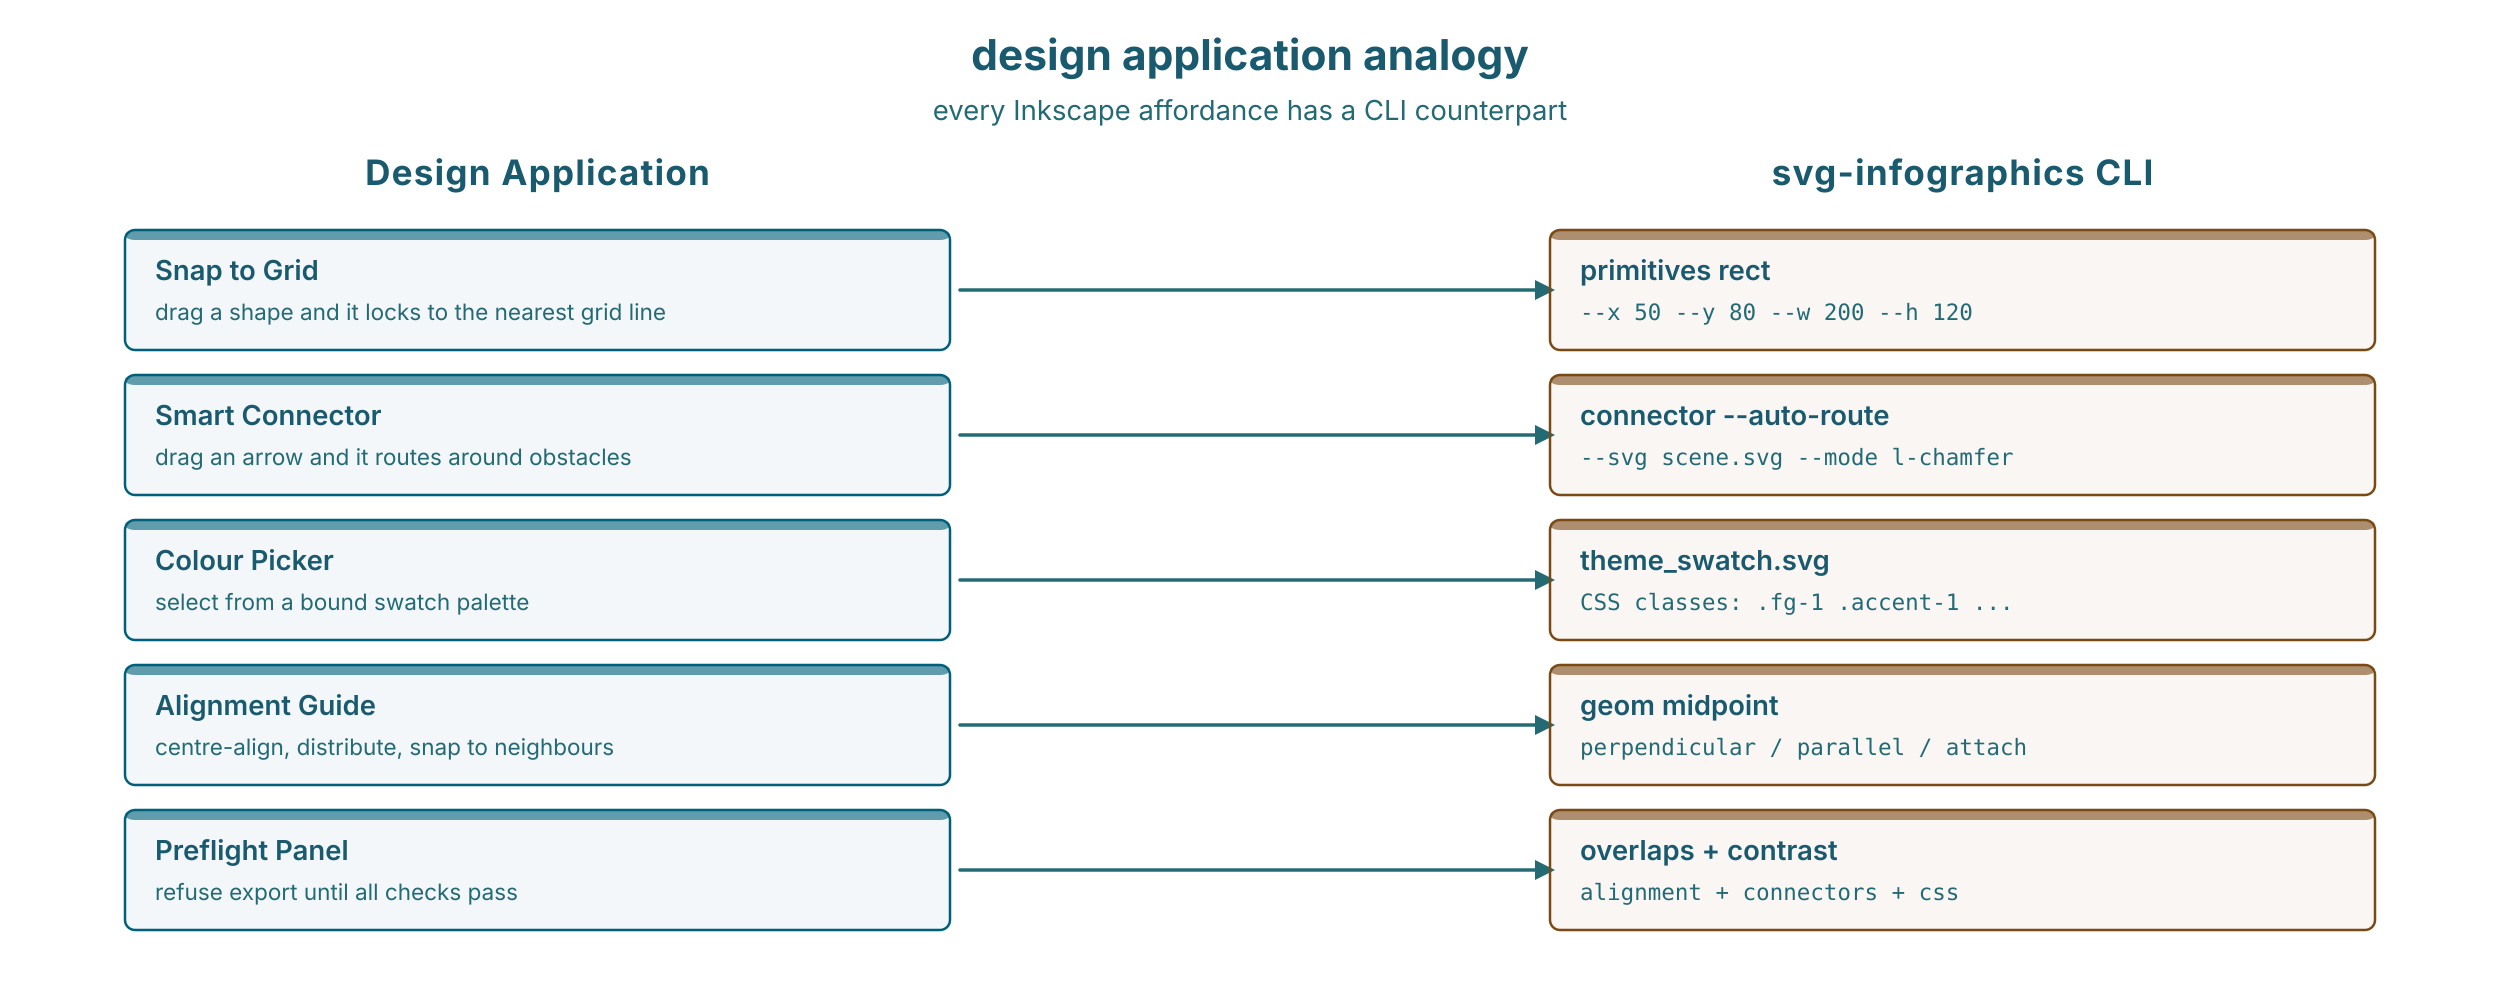
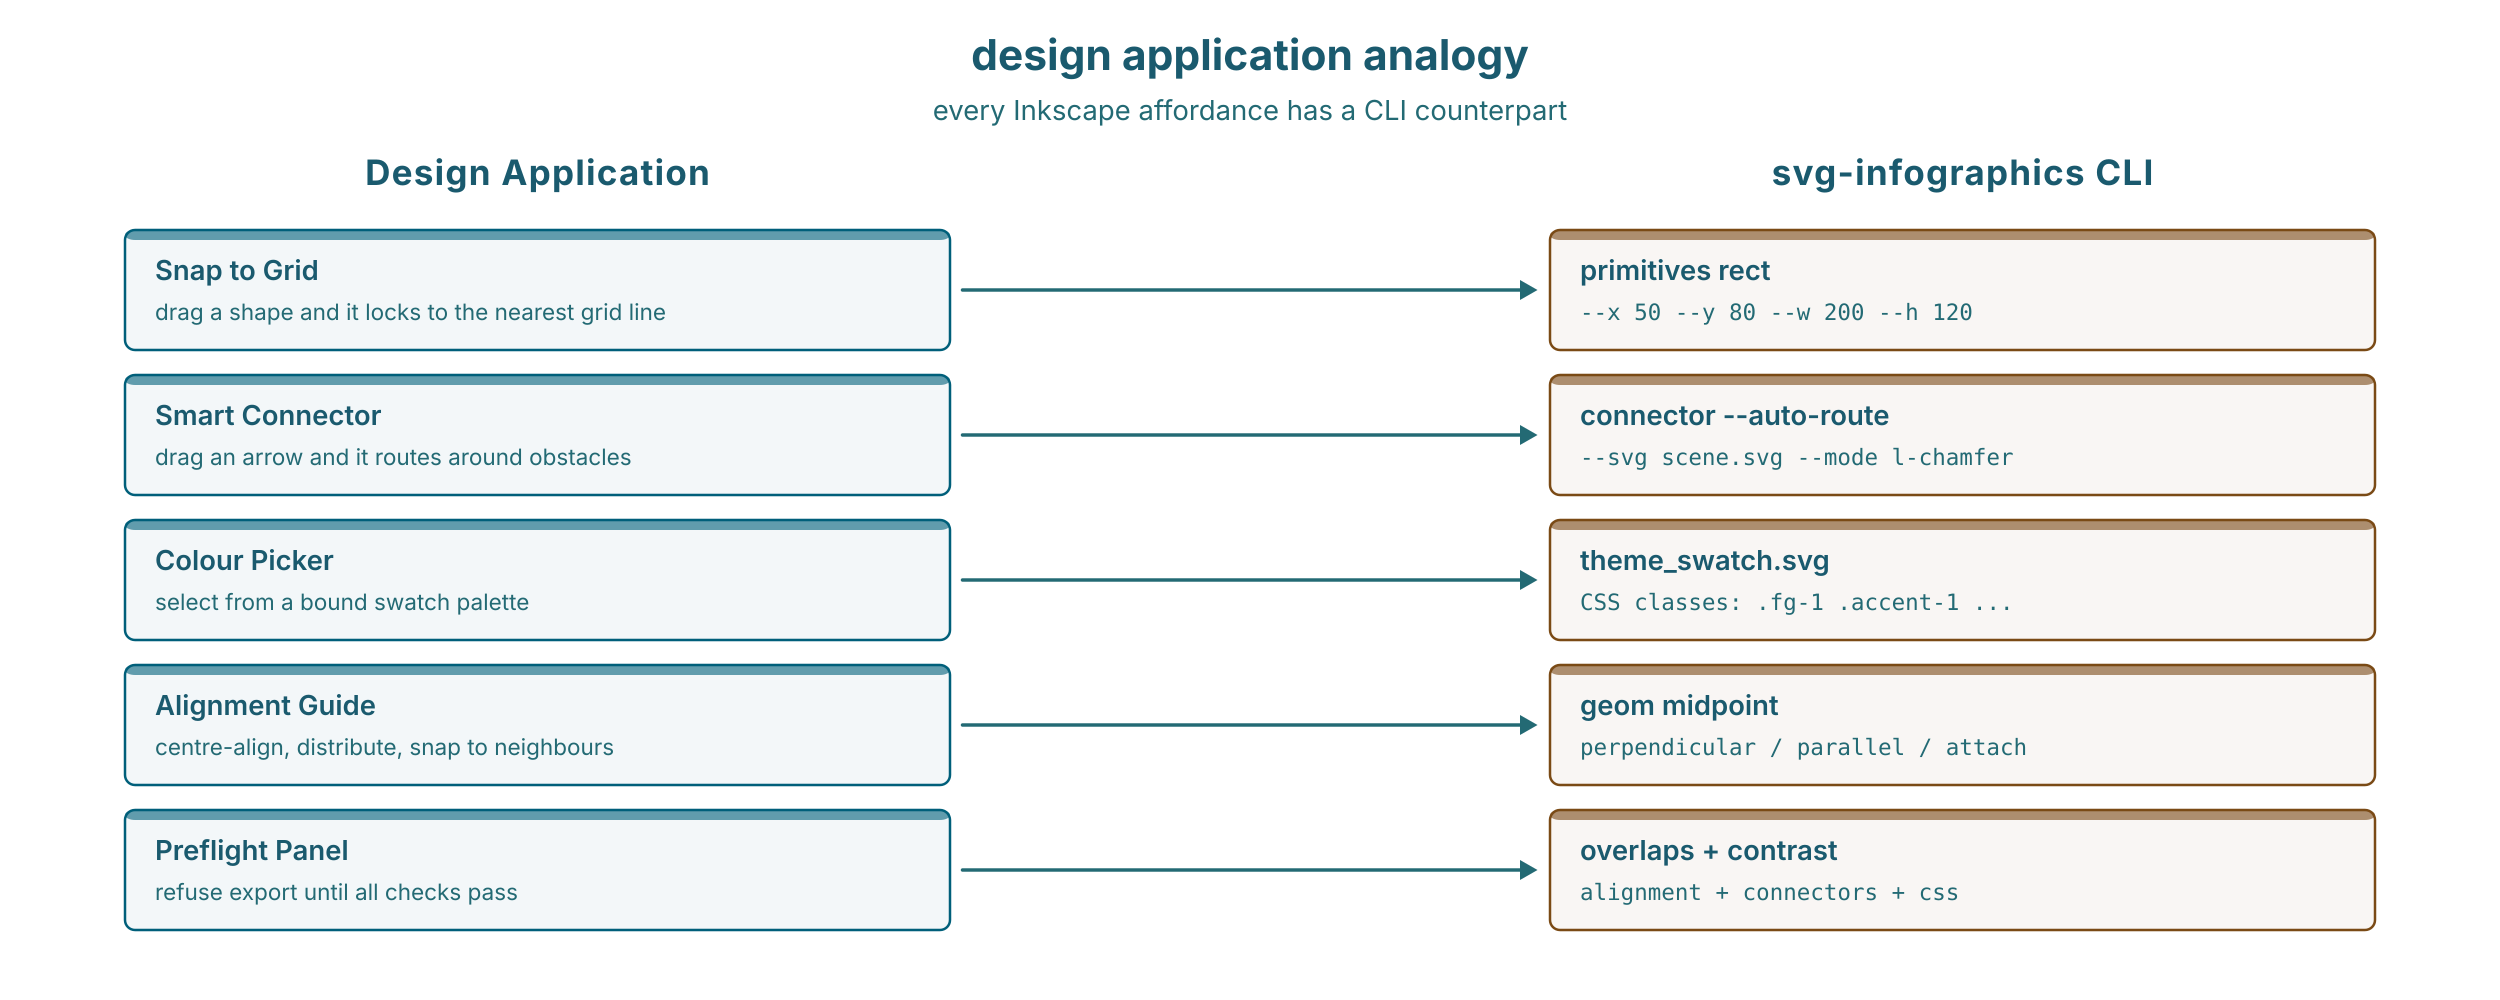
<svg xmlns="http://www.w3.org/2000/svg" viewBox="0 0 1000 400">
  <style>
    text { font-family: 'Inter', 'Segoe UI', Helvetica, Arial, sans-serif; }
    .fg-1 { fill: #1a5a6e; }
    .fg-3 { fill: #236a74; }
    .accent-1 { fill: #005f7a; }
    .accent-2 { fill: #7a4a15; }

    .left-card-fill   { fill: #005f7a; fill-opacity: 0.05; }
    .left-card-stroke { fill: none; stroke: #005f7a; stroke-width: 1; }
    .left-bar         { fill: #005f7a; opacity: 0.6; }

    .right-card-fill   { fill: #7a4a15; fill-opacity: 0.05; }
    .right-card-stroke { fill: none; stroke: #7a4a15; stroke-width: 1; }
    .right-bar         { fill: #7a4a15; opacity: 0.6; }

    .arrow-line { fill: none; stroke: #236a74; stroke-width: 1.4; stroke-linecap: round; }
    .arrow-head { fill: #236a74; }

    .col-header { font-size: 14px; font-weight: 700; letter-spacing: 0.5px; }
    .card-title { font-size: 11px; font-weight: 600; }
    .card-desc  { font-size: 9px; font-family: 'Consolas', 'Menlo', monospace; }

    @media (prefers-color-scheme: dark) {
      .fg-1 { fill: #b8e4f0; }
      .fg-3 { fill: #5aafc5; }
      .accent-1 { fill: #5cc8e0; }
      .accent-2 { fill: #d4a04a; }

      .left-card-fill   { fill: #5cc8e0; fill-opacity: 0.06; }
      .left-card-stroke { stroke: #5cc8e0; }
      .left-bar         { fill: #5cc8e0; }

      .right-card-fill   { fill: #d4a04a; fill-opacity: 0.06; }
      .right-card-stroke { stroke: #d4a04a; }
      .right-bar         { fill: #d4a04a; }

      .arrow-line { stroke: #5aafc5; }
      .arrow-head { fill: #5aafc5; }
    }
  </style>
  <rect x="0" y="0" width="1000" height="400" fill="transparent" />
  <g id="guide-grid" display="none">
    <line x1="50" y1="0" x2="50" y2="400" stroke="red" stroke-width="0.3" />
    <line x1="380" y1="0" x2="380" y2="400" stroke="red" stroke-width="0.3" />
    <line x1="620" y1="0" x2="620" y2="400" stroke="red" stroke-width="0.3" />
    <line x1="950" y1="0" x2="950" y2="400" stroke="red" stroke-width="0.3" />
  </g>
  <text class="fg-1" x="500" y="28" text-anchor="middle" font-size="17" font-weight="700">design application analogy</text>
  <text class="fg-3" x="500" y="48" text-anchor="middle" font-size="11">every Inkscape affordance has a CLI counterpart</text>
  <text class="fg-1 col-header" x="215" y="74" text-anchor="middle">Design Application</text>
  <text class="fg-1 col-header" x="785" y="74" text-anchor="middle">svg-infographics CLI</text>
  <g id="row-0">
    <rect class="left-card-fill" x="50" y="92" width="330" height="48" rx="4" />
    <rect class="left-card-stroke" x="50" y="92" width="330" height="48" rx="4" />
    <rect class="left-bar" x="50" y="92" width="330" height="4" rx="4" />
    <text class="fg-1 card-title" x="62" y="112">Snap to Grid</text>
    <text class="fg-3" x="62" y="128" font-size="9">drag a shape and it locks to the nearest grid line</text>
-     <line class="arrow-line" x1="384" y1="116" x2="614" y2="116" />
-     <polygon class="arrow-head" points="614,112 622,116 614,120" />
+     <path class="arrow-line" d="M385,116 L608,116" />
+     <polygon class="arrow-head" points="615,116 608,112 608,120" />
    <rect class="right-card-fill" x="620" y="92" width="330" height="48" rx="4" />
    <rect class="right-card-stroke" x="620" y="92" width="330" height="48" rx="4" />
    <rect class="right-bar" x="620" y="92" width="330" height="4" rx="4" />
    <text class="fg-1 card-title" x="632" y="112">primitives rect</text>
    <text class="fg-3 card-desc" x="632" y="128">--x 50 --y 80 --w 200 --h 120</text>
  </g>
  <g id="row-1">
    <rect class="left-card-fill" x="50" y="150" width="330" height="48" rx="4" />
    <rect class="left-card-stroke" x="50" y="150" width="330" height="48" rx="4" />
    <rect class="left-bar" x="50" y="150" width="330" height="4" rx="4" />
    <text class="fg-1 card-title" x="62" y="170">Smart Connector</text>
    <text class="fg-3" x="62" y="186" font-size="9">drag an arrow and it routes around obstacles</text>
-     <line class="arrow-line" x1="384" y1="174" x2="614" y2="174" />
-     <polygon class="arrow-head" points="614,170 622,174 614,178" />
+     <path class="arrow-line" d="M385,174 L608,174" />
+     <polygon class="arrow-head" points="615,174 608,170 608,178" />
    <rect class="right-card-fill" x="620" y="150" width="330" height="48" rx="4" />
    <rect class="right-card-stroke" x="620" y="150" width="330" height="48" rx="4" />
    <rect class="right-bar" x="620" y="150" width="330" height="4" rx="4" />
    <text class="fg-1 card-title" x="632" y="170">connector --auto-route</text>
    <text class="fg-3 card-desc" x="632" y="186">--svg scene.svg --mode l-chamfer</text>
  </g>
  <g id="row-2">
    <rect class="left-card-fill" x="50" y="208" width="330" height="48" rx="4" />
    <rect class="left-card-stroke" x="50" y="208" width="330" height="48" rx="4" />
    <rect class="left-bar" x="50" y="208" width="330" height="4" rx="4" />
    <text class="fg-1 card-title" x="62" y="228">Colour Picker</text>
    <text class="fg-3" x="62" y="244" font-size="9">select from a bound swatch palette</text>
-     <line class="arrow-line" x1="384" y1="232" x2="614" y2="232" />
-     <polygon class="arrow-head" points="614,228 622,232 614,236" />
+     <path class="arrow-line" d="M385,232 L608,232" />
+     <polygon class="arrow-head" points="615,232 608,228 608,236" />
    <rect class="right-card-fill" x="620" y="208" width="330" height="48" rx="4" />
    <rect class="right-card-stroke" x="620" y="208" width="330" height="48" rx="4" />
    <rect class="right-bar" x="620" y="208" width="330" height="4" rx="4" />
    <text class="fg-1 card-title" x="632" y="228">theme_swatch.svg</text>
    <text class="fg-3 card-desc" x="632" y="244">CSS classes: .fg-1 .accent-1 ...</text>
  </g>
  <g id="row-3">
    <rect class="left-card-fill" x="50" y="266" width="330" height="48" rx="4" />
    <rect class="left-card-stroke" x="50" y="266" width="330" height="48" rx="4" />
    <rect class="left-bar" x="50" y="266" width="330" height="4" rx="4" />
    <text class="fg-1 card-title" x="62" y="286">Alignment Guide</text>
    <text class="fg-3" x="62" y="302" font-size="9">centre-align, distribute, snap to neighbours</text>
-     <line class="arrow-line" x1="384" y1="290" x2="614" y2="290" />
-     <polygon class="arrow-head" points="614,286 622,290 614,294" />
+     <path class="arrow-line" d="M385,290 L608,290" />
+     <polygon class="arrow-head" points="615,290 608,286 608,294" />
    <rect class="right-card-fill" x="620" y="266" width="330" height="48" rx="4" />
    <rect class="right-card-stroke" x="620" y="266" width="330" height="48" rx="4" />
    <rect class="right-bar" x="620" y="266" width="330" height="4" rx="4" />
    <text class="fg-1 card-title" x="632" y="286">geom midpoint</text>
    <text class="fg-3 card-desc" x="632" y="302">perpendicular / parallel / attach</text>
  </g>
  <g id="row-4">
    <rect class="left-card-fill" x="50" y="324" width="330" height="48" rx="4" />
    <rect class="left-card-stroke" x="50" y="324" width="330" height="48" rx="4" />
    <rect class="left-bar" x="50" y="324" width="330" height="4" rx="4" />
    <text class="fg-1 card-title" x="62" y="344">Preflight Panel</text>
    <text class="fg-3" x="62" y="360" font-size="9">refuse export until all checks pass</text>
-     <line class="arrow-line" x1="384" y1="348" x2="614" y2="348" />
-     <polygon class="arrow-head" points="614,344 622,348 614,352" />
+     <path class="arrow-line" d="M385,348 L608,348" />
+     <polygon class="arrow-head" points="615,348 608,344 608,352" />
    <rect class="right-card-fill" x="620" y="324" width="330" height="48" rx="4" />
    <rect class="right-card-stroke" x="620" y="324" width="330" height="48" rx="4" />
    <rect class="right-bar" x="620" y="324" width="330" height="4" rx="4" />
    <text class="fg-1 card-title" x="632" y="344">overlaps + contrast</text>
    <text class="fg-3 card-desc" x="632" y="360">alignment + connectors + css</text>
  </g>
</svg>
